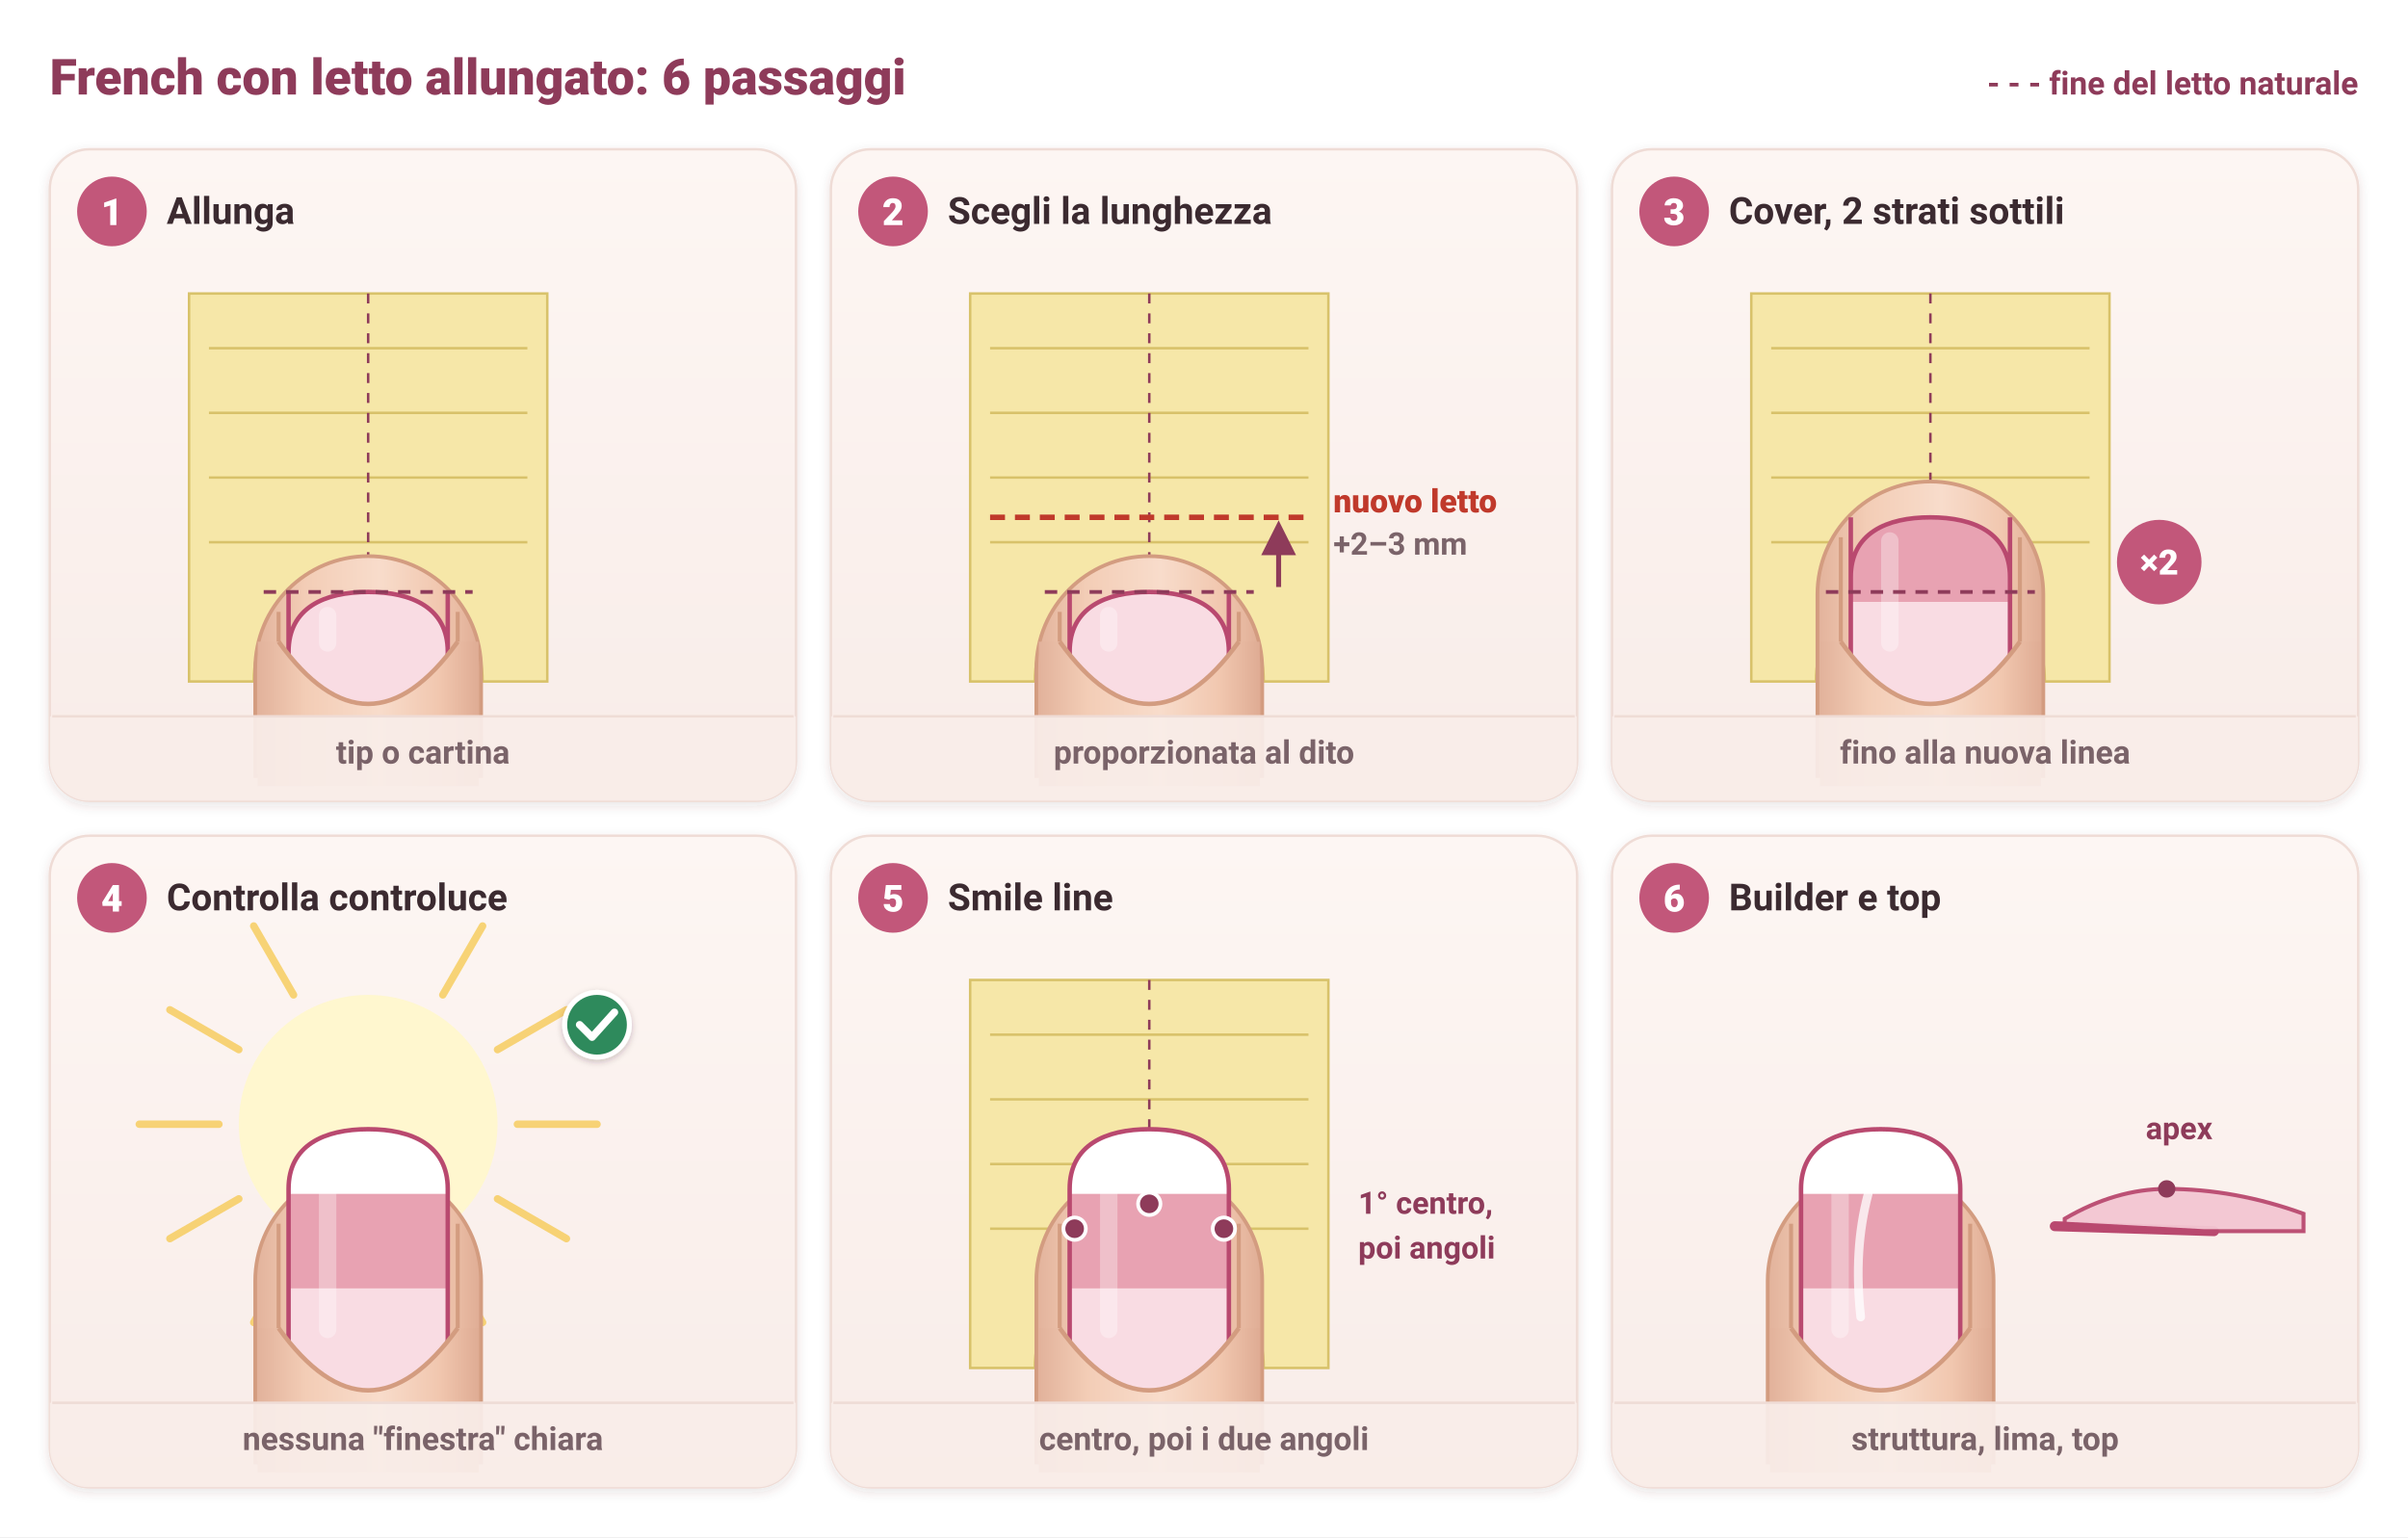
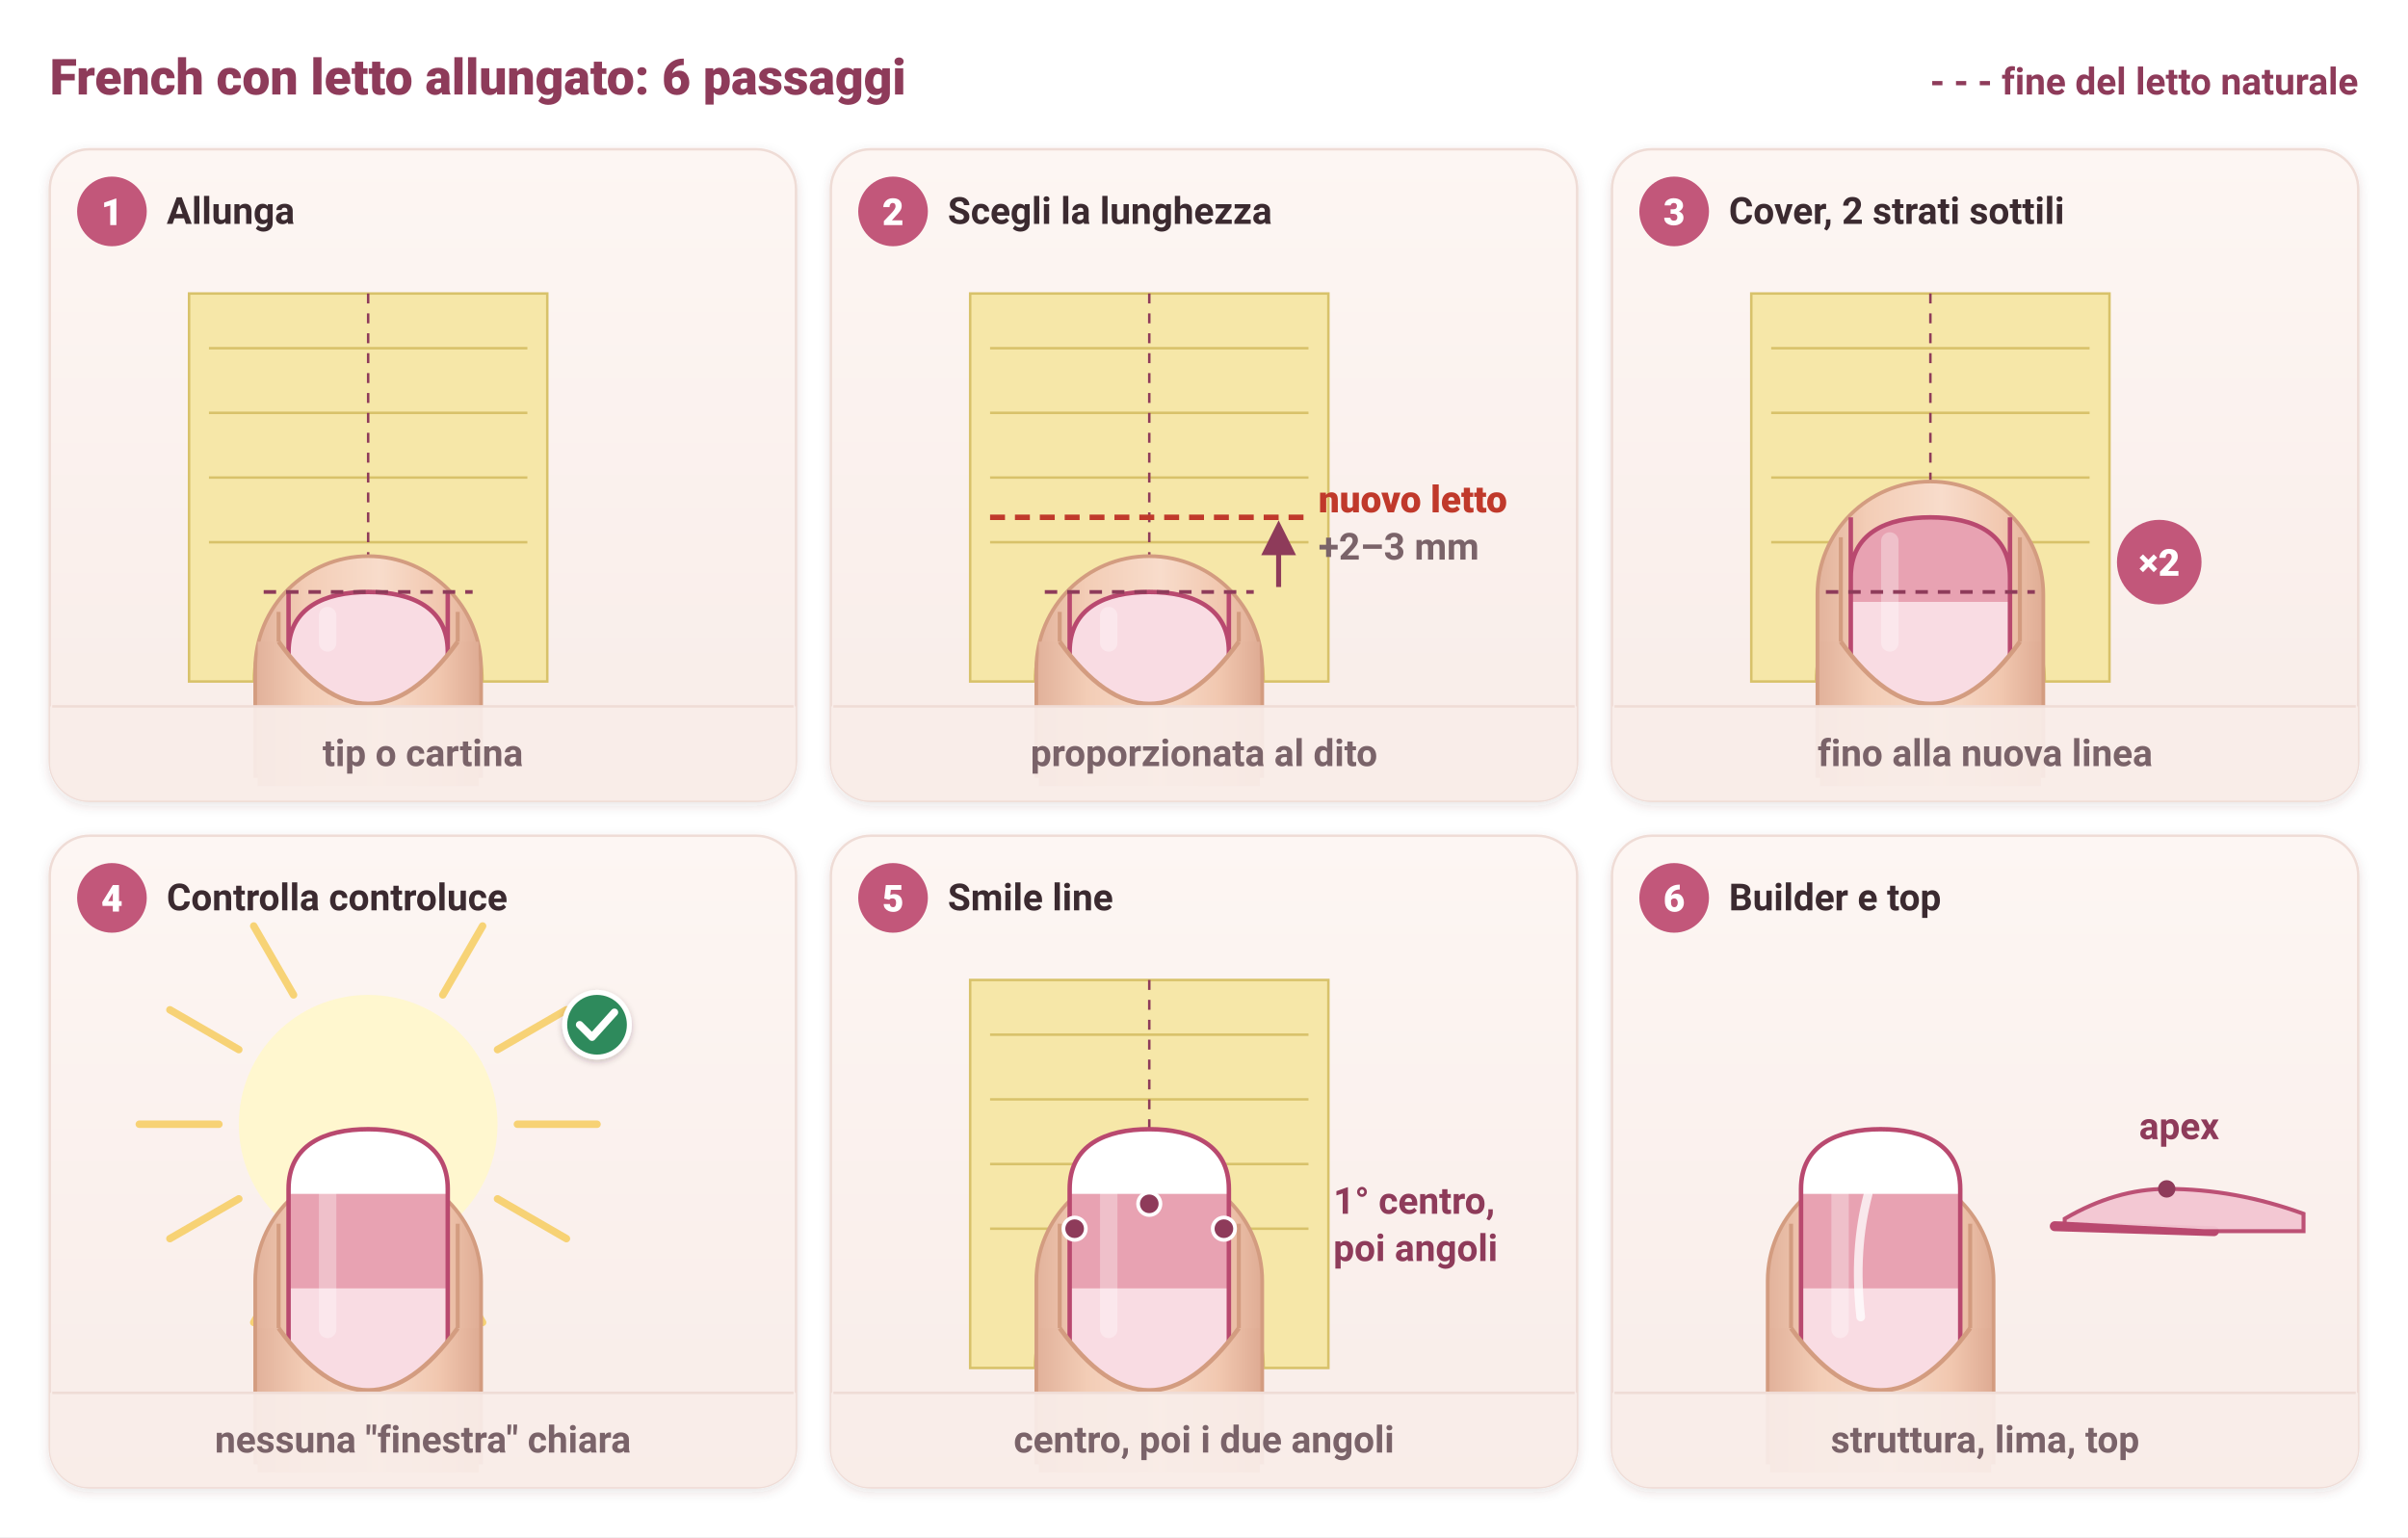
<svg xmlns="http://www.w3.org/2000/svg" viewBox="0 0 968 618" width="968" height="618" font-family="system-ui, -apple-system, 'Segoe UI', Roboto, Arial, sans-serif" role="img">
  <rect width="100%" height="100%" fill="#ffffff" />
  <defs>
    <linearGradient id="nxSkin" x1="0" y1="0" x2="1" y2="0">
      <stop offset="0" stop-color="#e2b29b" />
      <stop offset=".22" stop-color="#f3cdb6" />
      <stop offset=".55" stop-color="#f8dccb" />
      <stop offset=".82" stop-color="#f1c7af" />
      <stop offset="1" stop-color="#dfac94" />
    </linearGradient>
    <linearGradient id="nxPanel" x1="0" y1="0" x2="0" y2="1">
      <stop offset="0" stop-color="#fdf6f3" />
      <stop offset="1" stop-color="#f8ece8" />
    </linearGradient>
    <filter id="nxSh" x="-5%" y="-5%" width="110%" height="115%">
      <feDropShadow dx="0" dy="1.5" stdDeviation="2.2" flood-color="#5a2a3a" flood-opacity=".13" />
    </filter>
    <filter id="nxShS" x="-20%" y="-20%" width="140%" height="150%">
      <feDropShadow dx="0" dy="1" stdDeviation="1.2" flood-color="#3b2a30" flood-opacity=".25" />
    </filter>
  </defs>
  <defs>
    <marker id="ar" viewBox="0 0 10 10" refX="8" refY="5" markerWidth="7" markerHeight="7" orient="auto-start-reverse">
      <path d="M0,0 L10,5 L0,10 z" fill="#8e3b5a" />
    </marker>
    <marker id="arw" viewBox="0 0 10 10" refX="8" refY="5" markerWidth="7" markerHeight="7" orient="auto-start-reverse">
      <path d="M0,0 L10,5 L0,10 z" fill="#7a6369" />
    </marker>
  </defs>
  <text x="20.0" y="38.0" font-size="20" text-anchor="start" font-weight="800" fill="#8e3b5a">French con letto allungato: 6 passaggi</text>
-   <text x="948.0" y="38.0" font-size="13" text-anchor="end" font-weight="700" fill="#8e3b5a">- - -  fine del letto naturale</text>
+   <text x="948.0" y="38.0" font-size="15" text-anchor="end" font-weight="700" fill="#8e3b5a">- - -  fine del letto naturale</text>
  <defs>
    <clipPath id="dk36">
      <rect x="20" y="60" width="300" height="262" rx="16" />
    </clipPath>
  </defs>
  <rect x="20" y="60" width="300" height="262" rx="16" fill="url(#nxPanel)" stroke="#efdcd6" stroke-width="1" filter="url(#nxSh)" />
  <g clip-path="url(#dk36)">
    <g transform="translate(20.0,60.0) rotate(0.0) scale(1.000)">
      <path d="M56.0,214.0 L56.0,58.0 L200.0,58.0 L200.0,214.0 L174.0,214.0 A46.0,48.0 0 0 0 82.0,214.0 Z" fill="#f6e7a8" stroke="#d8c26a" />
      <line x1="64.0" y1="158.0" x2="192.0" y2="158.0" stroke="#d8c26a" />
      <line x1="64.0" y1="132.0" x2="192.0" y2="132.0" stroke="#d8c26a" />
      <line x1="64.0" y1="106.0" x2="192.0" y2="106.0" stroke="#d8c26a" />
      <line x1="64.0" y1="80.0" x2="192.0" y2="80.0" stroke="#d8c26a" />
      <line x1="128.0" y1="58.0" x2="128.0" y2="170.0" stroke="#8e3b5a" stroke-dasharray="4 4" />
      <path d="M82.6,252.0 L82.6,209.0 A45.4,45.4 0 0 1 173.4,209.0 L173.4,252.0 Z" fill="url(#nxSkin)" stroke="#d39c80" stroke-width="1.5" />
      <defs>
        <clipPath id="c35">
          <path d="M96.0,232.0 L160.0,232.0 L160.0,178.0 L160.0,202.0 C160.0,184.4 145.6,178.0 128.0,178.0 C110.4,178.0 96.0,184.4 96.0,202.0 L96.0,178.0 Z" />
        </clipPath>
      </defs>
      <path d="M96.0,232.0 L160.0,232.0 L160.0,178.0 L160.0,202.0 C160.0,184.4 145.6,178.0 128.0,178.0 C110.4,178.0 96.0,184.4 96.0,202.0 L96.0,178.0 Z" fill="#f9dce3" />
      <rect x="108.2" y="184.0" width="7.0" height="18.0" rx="3.5" fill="#fff" opacity=".32" clip-path="url(#c35)" />
      <path d="M96.0,232.0 L160.0,232.0 L160.0,178.0 L160.0,202.0 C160.0,184.4 145.6,178.0 128.0,178.0 C110.4,178.0 96.0,184.4 96.0,202.0 L96.0,178.0 Z" fill="none" stroke="#b9496f" stroke-width="1.8" />
      <path d="M83.6,198.0 L92.0,198.0 Q128.0,248.0 164.0,198.0 L172.4,198.0 L172.4,256.0 L83.6,256.0 Z" fill="url(#nxSkin)" />
      <path d="M92.0,198.0 Q128.0,248.0 164.0,198.0" fill="none" stroke="#d39c80" stroke-width="1.8" />
      <path d="M92.0,198.0 L92.0,186.0" stroke="#d39c80" stroke-width="1.6" />
      <path d="M164.0,198.0 L164.0,186.0" stroke="#d39c80" stroke-width="1.6" />
      <line x1="86.0" y1="178.0" x2="170.0" y2="178.0" stroke="#8e3b5a" stroke-width="1.5" stroke-dasharray="5 4" />
    </g>
  </g>
-   <rect x="20" y="288" width="300" height="34" fill="#f9ede9" opacity=".93" clip-path="url(#dk36)" />
-   <line x1="21" y1="288" x2="319" y2="288" stroke="#efdcd6" stroke-width="1" />
+   <rect x="20" y="284" width="300" height="38" fill="#f9ede9" opacity=".93" clip-path="url(#dk36)" />
+   <line x1="21" y1="284" x2="319" y2="284" stroke="#efdcd6" stroke-width="1" />
  <circle cx="45" cy="85" r="14" fill="#c2577a" />
  <text x="45.0" y="90.5" font-size="15" text-anchor="middle" font-weight="800" fill="#fff">1</text>
  <text x="67.0" y="90.0" font-size="15.0" text-anchor="start" font-weight="700" fill="#3b2a30">Allunga</text>
-   <text x="170.0" y="307.0" font-size="13.0" text-anchor="middle" font-weight="700" fill="#7a6369">tip o cartina</text>
+   <text x="170.0" y="308.0" font-size="15.0" text-anchor="middle" font-weight="700" fill="#7a6369">tip o cartina</text>
  <defs>
    <clipPath id="dk38">
      <rect x="334" y="60" width="300" height="262" rx="16" />
    </clipPath>
  </defs>
  <rect x="334" y="60" width="300" height="262" rx="16" fill="url(#nxPanel)" stroke="#efdcd6" stroke-width="1" filter="url(#nxSh)" />
  <g clip-path="url(#dk38)">
    <g transform="translate(334.0,60.0) rotate(0.0) scale(1.000)">
      <path d="M56.0,214.0 L56.0,58.0 L200.0,58.0 L200.0,214.0 L174.0,214.0 A46.0,48.0 0 0 0 82.0,214.0 Z" fill="#f6e7a8" stroke="#d8c26a" />
      <line x1="64.0" y1="158.0" x2="192.0" y2="158.0" stroke="#d8c26a" />
      <line x1="64.0" y1="132.0" x2="192.0" y2="132.0" stroke="#d8c26a" />
      <line x1="64.0" y1="106.0" x2="192.0" y2="106.0" stroke="#d8c26a" />
      <line x1="64.0" y1="80.0" x2="192.0" y2="80.0" stroke="#d8c26a" />
      <line x1="128.0" y1="58.0" x2="128.0" y2="170.0" stroke="#8e3b5a" stroke-dasharray="4 4" />
      <path d="M82.6,252.0 L82.6,209.0 A45.4,45.4 0 0 1 173.4,209.0 L173.4,252.0 Z" fill="url(#nxSkin)" stroke="#d39c80" stroke-width="1.5" />
      <defs>
        <clipPath id="c37">
          <path d="M96.0,232.0 L160.0,232.0 L160.0,178.0 L160.0,202.0 C160.0,184.4 145.6,178.0 128.0,178.0 C110.4,178.0 96.0,184.4 96.0,202.0 L96.0,178.0 Z" />
        </clipPath>
      </defs>
      <path d="M96.0,232.0 L160.0,232.0 L160.0,178.0 L160.0,202.0 C160.0,184.4 145.6,178.0 128.0,178.0 C110.4,178.0 96.0,184.4 96.0,202.0 L96.0,178.0 Z" fill="#f9dce3" />
      <rect x="108.2" y="184.0" width="7.0" height="18.0" rx="3.5" fill="#fff" opacity=".32" clip-path="url(#c37)" />
      <path d="M96.0,232.0 L160.0,232.0 L160.0,178.0 L160.0,202.0 C160.0,184.4 145.6,178.0 128.0,178.0 C110.4,178.0 96.0,184.4 96.0,202.0 L96.0,178.0 Z" fill="none" stroke="#b9496f" stroke-width="1.8" />
      <path d="M83.6,198.0 L92.0,198.0 Q128.0,248.0 164.0,198.0 L172.4,198.0 L172.4,256.0 L83.6,256.0 Z" fill="url(#nxSkin)" />
      <path d="M92.0,198.0 Q128.0,248.0 164.0,198.0" fill="none" stroke="#d39c80" stroke-width="1.8" />
      <path d="M92.0,198.0 L92.0,186.0" stroke="#d39c80" stroke-width="1.6" />
      <path d="M164.0,198.0 L164.0,186.0" stroke="#d39c80" stroke-width="1.6" />
      <line x1="86.0" y1="178.0" x2="170.0" y2="178.0" stroke="#8e3b5a" stroke-width="1.5" stroke-dasharray="5 4" />
      <line x1="64.0" y1="148.0" x2="192.0" y2="148.0" stroke="#c0392b" stroke-width="2.2" stroke-dasharray="6 4" />
-       <text x="202.0" y="146.0" font-size="13" text-anchor="start" font-weight="800" fill="#c0392b">nuovo letto</text>
-       <text x="202.0" y="163.0" font-size="12.5" text-anchor="start" font-weight="700" fill="#7a6369">+2–3 mm</text>
+       <text x="196.0" y="146.0" font-size="15" text-anchor="start" font-weight="800" fill="#c0392b">nuovo letto</text>
+       <text x="196.0" y="165.0" font-size="15" text-anchor="start" font-weight="700" fill="#7a6369">+2–3 mm</text>
      <line x1="180.0" y1="176.0" x2="180.0" y2="152.0" stroke="#8e3b5a" stroke-width="2" marker-end="url(#ar)" />
    </g>
  </g>
-   <rect x="334" y="288" width="300" height="34" fill="#f9ede9" opacity=".93" clip-path="url(#dk38)" />
-   <line x1="335" y1="288" x2="633" y2="288" stroke="#efdcd6" stroke-width="1" />
+   <rect x="334" y="284" width="300" height="38" fill="#f9ede9" opacity=".93" clip-path="url(#dk38)" />
+   <line x1="335" y1="284" x2="633" y2="284" stroke="#efdcd6" stroke-width="1" />
  <circle cx="359" cy="85" r="14" fill="#c2577a" />
  <text x="359.0" y="90.5" font-size="15" text-anchor="middle" font-weight="800" fill="#fff">2</text>
  <text x="381.0" y="90.0" font-size="15.0" text-anchor="start" font-weight="700" fill="#3b2a30">Scegli la lunghezza</text>
-   <text x="484.0" y="307.0" font-size="13.0" text-anchor="middle" font-weight="700" fill="#7a6369">proporzionata al dito</text>
+   <text x="484.0" y="308.0" font-size="15.0" text-anchor="middle" font-weight="700" fill="#7a6369">proporzionata al dito</text>
  <defs>
    <clipPath id="dk40">
      <rect x="648" y="60" width="300" height="262" rx="16" />
    </clipPath>
  </defs>
  <rect x="648" y="60" width="300" height="262" rx="16" fill="url(#nxPanel)" stroke="#efdcd6" stroke-width="1" filter="url(#nxSh)" />
  <g clip-path="url(#dk40)">
    <g transform="translate(648.0,60.0) rotate(0.0) scale(1.000)">
      <path d="M56.0,214.0 L56.0,58.0 L200.0,58.0 L200.0,214.0 L174.0,214.0 A46.0,48.0 0 0 0 82.0,214.0 Z" fill="#f6e7a8" stroke="#d8c26a" />
      <line x1="64.0" y1="158.0" x2="192.0" y2="158.0" stroke="#d8c26a" />
      <line x1="64.0" y1="132.0" x2="192.0" y2="132.0" stroke="#d8c26a" />
      <line x1="64.0" y1="106.0" x2="192.0" y2="106.0" stroke="#d8c26a" />
      <line x1="64.0" y1="80.0" x2="192.0" y2="80.0" stroke="#d8c26a" />
      <line x1="128.0" y1="58.0" x2="128.0" y2="170.0" stroke="#8e3b5a" stroke-dasharray="4 4" />
      <path d="M82.6,252.0 L82.6,179.0 A45.4,45.4 0 0 1 173.4,179.0 L173.4,252.0 Z" fill="url(#nxSkin)" stroke="#d39c80" stroke-width="1.5" />
      <defs>
        <clipPath id="c39">
          <path d="M96.0,232.0 L160.0,232.0 L160.0,148.0 L160.0,172.0 C160.0,154.4 145.6,148.0 128.0,148.0 C110.4,148.0 96.0,154.4 96.0,172.0 L96.0,148.0 Z" />
        </clipPath>
      </defs>
      <path d="M96.0,232.0 L160.0,232.0 L160.0,148.0 L160.0,172.0 C160.0,154.4 145.6,148.0 128.0,148.0 C110.4,148.0 96.0,154.4 96.0,172.0 L96.0,148.0 Z" fill="#f9dce3" />
      <rect x="88.0" y="144.0" width="80.0" height="38.0" fill="#e8a2b2" clip-path="url(#c39)" />
      <rect x="108.2" y="154.0" width="7.0" height="48.0" rx="3.5" fill="#fff" opacity=".32" clip-path="url(#c39)" />
      <path d="M96.0,232.0 L160.0,232.0 L160.0,148.0 L160.0,172.0 C160.0,154.4 145.6,148.0 128.0,148.0 C110.4,148.0 96.0,154.4 96.0,172.0 L96.0,148.0 Z" fill="none" stroke="#b9496f" stroke-width="1.8" />
      <path d="M83.6,198.0 L92.0,198.0 Q128.0,248.0 164.0,198.0 L172.4,198.0 L172.4,256.0 L83.6,256.0 Z" fill="url(#nxSkin)" />
      <path d="M92.0,198.0 Q128.0,248.0 164.0,198.0" fill="none" stroke="#d39c80" stroke-width="1.8" />
      <path d="M92.0,198.0 L92.0,156.0" stroke="#d39c80" stroke-width="1.6" />
      <path d="M164.0,198.0 L164.0,156.0" stroke="#d39c80" stroke-width="1.6" />
      <line x1="86.0" y1="178.0" x2="170.0" y2="178.0" stroke="#8e3b5a" stroke-width="1.5" stroke-dasharray="5 4" />
      <circle cx="220.0" cy="166.0" r="17.0" fill="#c2577a" stroke="none" stroke-width="0" />
-       <text x="220.0" y="171.0" font-size="14" text-anchor="middle" font-weight="800" fill="#fff">×2</text>
-     </g>
-   </g>
-   <rect x="648" y="288" width="300" height="34" fill="#f9ede9" opacity=".93" clip-path="url(#dk40)" />
-   <line x1="649" y1="288" x2="947" y2="288" stroke="#efdcd6" stroke-width="1" />
+       <text x="220.0" y="171.5" font-size="15" text-anchor="middle" font-weight="800" fill="#fff">×2</text>
+     </g>
+   </g>
+   <rect x="648" y="284" width="300" height="38" fill="#f9ede9" opacity=".93" clip-path="url(#dk40)" />
+   <line x1="649" y1="284" x2="947" y2="284" stroke="#efdcd6" stroke-width="1" />
  <circle cx="673" cy="85" r="14" fill="#c2577a" />
  <text x="673.0" y="90.5" font-size="15" text-anchor="middle" font-weight="800" fill="#fff">3</text>
  <text x="695.0" y="90.0" font-size="15.0" text-anchor="start" font-weight="700" fill="#3b2a30">Cover, 2 strati sottili</text>
-   <text x="798.0" y="307.0" font-size="13.0" text-anchor="middle" font-weight="700" fill="#7a6369">fino alla nuova linea</text>
+   <text x="798.0" y="308.0" font-size="15.0" text-anchor="middle" font-weight="700" fill="#7a6369">fino alla nuova linea</text>
  <defs>
    <clipPath id="dk42">
      <rect x="20" y="336" width="300" height="262" rx="16" />
    </clipPath>
  </defs>
  <rect x="20" y="336" width="300" height="262" rx="16" fill="url(#nxPanel)" stroke="#efdcd6" stroke-width="1" filter="url(#nxSh)" />
  <g clip-path="url(#dk42)">
    <g transform="translate(20.0,336.0) rotate(0.0) scale(1.000)">
      <line x1="158.0" y1="64.0" x2="174.0" y2="36.3" stroke="#f5c542" stroke-width="3" stroke-linecap="round" opacity=".7" />
      <line x1="180.0" y1="86.0" x2="207.7" y2="70.0" stroke="#f5c542" stroke-width="3" stroke-linecap="round" opacity=".7" />
      <line x1="188.0" y1="116.0" x2="220.0" y2="116.0" stroke="#f5c542" stroke-width="3" stroke-linecap="round" opacity=".7" />
      <line x1="180.0" y1="146.0" x2="207.7" y2="162.0" stroke="#f5c542" stroke-width="3" stroke-linecap="round" opacity=".7" />
      <line x1="158.0" y1="168.0" x2="174.0" y2="195.7" stroke="#f5c542" stroke-width="3" stroke-linecap="round" opacity=".7" />
      <line x1="128.0" y1="176.0" x2="128.0" y2="208.0" stroke="#f5c542" stroke-width="3" stroke-linecap="round" opacity=".7" />
      <line x1="98.0" y1="168.0" x2="82.0" y2="195.7" stroke="#f5c542" stroke-width="3" stroke-linecap="round" opacity=".7" />
      <line x1="76.0" y1="146.0" x2="48.3" y2="162.0" stroke="#f5c542" stroke-width="3" stroke-linecap="round" opacity=".7" />
      <line x1="68.0" y1="116.0" x2="36.0" y2="116.0" stroke="#f5c542" stroke-width="3" stroke-linecap="round" opacity=".7" />
      <line x1="76.0" y1="86.0" x2="48.3" y2="70.0" stroke="#f5c542" stroke-width="3" stroke-linecap="round" opacity=".7" />
      <line x1="98.0" y1="64.0" x2="82.0" y2="36.3" stroke="#f5c542" stroke-width="3" stroke-linecap="round" opacity=".7" />
      <circle cx="128.0" cy="116.0" r="52.0" fill="#fff7cf" stroke="none" stroke-width="0" />
      <path d="M82.6,252.0 L82.6,179.0 A45.4,45.4 0 0 1 173.4,179.0 L173.4,252.0 Z" fill="url(#nxSkin)" stroke="#d39c80" stroke-width="1.5" />
      <defs>
        <clipPath id="c41">
          <path d="M96.0,232.0 L160.0,232.0 L160.0,148.0 L160.0,142.0 C160.0,124.4 145.6,118.0 128.0,118.0 C110.4,118.0 96.0,124.4 96.0,142.0 L96.0,148.0 Z" />
        </clipPath>
      </defs>
      <path d="M96.0,232.0 L160.0,232.0 L160.0,148.0 L160.0,142.0 C160.0,124.4 145.6,118.0 128.0,118.0 C110.4,118.0 96.0,124.4 96.0,142.0 L96.0,148.0 Z" fill="#f9dce3" />
      <path d="M90.0,154.0 Q128.0,142.0 166.0,154.0 L166.0,58.0 L90.0,58.0 Z" fill="#ffffff" clip-path="url(#c41)" />
      <rect x="88.0" y="144.0" width="80.0" height="38.0" fill="#e8a2b2" clip-path="url(#c41)" />
      <rect x="108.2" y="124.0" width="7.0" height="78.0" rx="3.5" fill="#fff" opacity=".32" clip-path="url(#c41)" />
      <path d="M96.0,232.0 L160.0,232.0 L160.0,148.0 L160.0,142.0 C160.0,124.4 145.6,118.0 128.0,118.0 C110.4,118.0 96.0,124.4 96.0,142.0 L96.0,148.0 Z" fill="none" stroke="#b9496f" stroke-width="1.8" />
      <path d="M83.6,198.0 L92.0,198.0 Q128.0,248.0 164.0,198.0 L172.4,198.0 L172.4,256.0 L83.6,256.0 Z" fill="url(#nxSkin)" />
      <path d="M92.0,198.0 Q128.0,248.0 164.0,198.0" fill="none" stroke="#d39c80" stroke-width="1.8" />
      <path d="M92.0,198.0 L92.0,156.0" stroke="#d39c80" stroke-width="1.6" />
      <path d="M164.0,198.0 L164.0,156.0" stroke="#d39c80" stroke-width="1.6" />
      <circle cx="220.0" cy="76.0" r="13" fill="#2f8a5b" stroke="#fff" stroke-width="2" filter="url(#nxShS)" />
      <path d="M213.0,76.0 l5,5 l9,-10" stroke="#fff" stroke-width="3" fill="none" stroke-linecap="round" stroke-linejoin="round" />
    </g>
  </g>
-   <rect x="20" y="564" width="300" height="34" fill="#f9ede9" opacity=".93" clip-path="url(#dk42)" />
-   <line x1="21" y1="564" x2="319" y2="564" stroke="#efdcd6" stroke-width="1" />
+   <rect x="20" y="560" width="300" height="38" fill="#f9ede9" opacity=".93" clip-path="url(#dk42)" />
+   <line x1="21" y1="560" x2="319" y2="560" stroke="#efdcd6" stroke-width="1" />
  <circle cx="45" cy="361" r="14" fill="#c2577a" />
  <text x="45.0" y="366.5" font-size="15" text-anchor="middle" font-weight="800" fill="#fff">4</text>
  <text x="67.0" y="366.0" font-size="15.0" text-anchor="start" font-weight="700" fill="#3b2a30">Controlla controluce</text>
-   <text x="170.0" y="583.0" font-size="13.0" text-anchor="middle" font-weight="700" fill="#7a6369">nessuna "finestra" chiara</text>
+   <text x="170.0" y="584.0" font-size="15.0" text-anchor="middle" font-weight="700" fill="#7a6369">nessuna "finestra" chiara</text>
  <defs>
    <clipPath id="dk44">
      <rect x="334" y="336" width="300" height="262" rx="16" />
    </clipPath>
  </defs>
  <rect x="334" y="336" width="300" height="262" rx="16" fill="url(#nxPanel)" stroke="#efdcd6" stroke-width="1" filter="url(#nxSh)" />
  <g clip-path="url(#dk44)">
    <g transform="translate(334.0,336.0) rotate(0.0) scale(1.000)">
      <path d="M56.0,214.0 L56.0,58.0 L200.0,58.0 L200.0,214.0 L174.0,214.0 A46.0,48.0 0 0 0 82.0,214.0 Z" fill="#f6e7a8" stroke="#d8c26a" />
      <line x1="64.0" y1="158.0" x2="192.0" y2="158.0" stroke="#d8c26a" />
      <line x1="64.0" y1="132.0" x2="192.0" y2="132.0" stroke="#d8c26a" />
      <line x1="64.0" y1="106.0" x2="192.0" y2="106.0" stroke="#d8c26a" />
      <line x1="64.0" y1="80.0" x2="192.0" y2="80.0" stroke="#d8c26a" />
      <line x1="128.0" y1="58.0" x2="128.0" y2="170.0" stroke="#8e3b5a" stroke-dasharray="4 4" />
      <path d="M82.6,252.0 L82.6,179.0 A45.4,45.4 0 0 1 173.4,179.0 L173.4,252.0 Z" fill="url(#nxSkin)" stroke="#d39c80" stroke-width="1.5" />
      <defs>
        <clipPath id="c43">
          <path d="M96.0,232.0 L160.0,232.0 L160.0,148.0 L160.0,142.0 C160.0,124.4 145.6,118.0 128.0,118.0 C110.4,118.0 96.0,124.4 96.0,142.0 L96.0,148.0 Z" />
        </clipPath>
      </defs>
      <path d="M96.0,232.0 L160.0,232.0 L160.0,148.0 L160.0,142.0 C160.0,124.4 145.6,118.0 128.0,118.0 C110.4,118.0 96.0,124.4 96.0,142.0 L96.0,148.0 Z" fill="#f9dce3" />
      <path d="M90.0,158.0 Q128.0,138.0 166.0,158.0 L166.0,58.0 L90.0,58.0 Z" fill="#ffffff" clip-path="url(#c43)" />
      <rect x="88.0" y="144.0" width="80.0" height="38.0" fill="#e8a2b2" clip-path="url(#c43)" />
      <rect x="108.2" y="124.0" width="7.0" height="78.0" rx="3.5" fill="#fff" opacity=".32" clip-path="url(#c43)" />
      <path d="M96.0,232.0 L160.0,232.0 L160.0,148.0 L160.0,142.0 C160.0,124.4 145.6,118.0 128.0,118.0 C110.4,118.0 96.0,124.4 96.0,142.0 L96.0,148.0 Z" fill="none" stroke="#b9496f" stroke-width="1.8" />
      <path d="M83.6,198.0 L92.0,198.0 Q128.0,248.0 164.0,198.0 L172.4,198.0 L172.4,256.0 L83.6,256.0 Z" fill="url(#nxSkin)" />
      <path d="M92.0,198.0 Q128.0,248.0 164.0,198.0" fill="none" stroke="#d39c80" stroke-width="1.8" />
      <path d="M92.0,198.0 L92.0,156.0" stroke="#d39c80" stroke-width="1.6" />
      <path d="M164.0,198.0 L164.0,156.0" stroke="#d39c80" stroke-width="1.6" />
      <circle cx="128.0" cy="148.0" r="4.5" fill="#8e3b5a" stroke="#fff" stroke-width="1.5" />
      <circle cx="98.0" cy="158.0" r="4.5" fill="#8e3b5a" stroke="#fff" stroke-width="1.5" />
      <circle cx="158.0" cy="158.0" r="4.5" fill="#8e3b5a" stroke="#fff" stroke-width="1.5" />
-       <text x="212.0" y="152.0" font-size="12.5" text-anchor="start" font-weight="700" fill="#8e3b5a">1° centro,</text>
-       <text x="212.0" y="170.0" font-size="12.5" text-anchor="start" font-weight="700" fill="#8e3b5a">poi angoli</text>
-     </g>
-   </g>
-   <rect x="334" y="564" width="300" height="34" fill="#f9ede9" opacity=".93" clip-path="url(#dk44)" />
-   <line x1="335" y1="564" x2="633" y2="564" stroke="#efdcd6" stroke-width="1" />
+       <text x="202.0" y="152.0" font-size="15" text-anchor="start" font-weight="700" fill="#8e3b5a">1° centro,</text>
+       <text x="202.0" y="171.0" font-size="15" text-anchor="start" font-weight="700" fill="#8e3b5a">poi angoli</text>
+     </g>
+   </g>
+   <rect x="334" y="560" width="300" height="38" fill="#f9ede9" opacity=".93" clip-path="url(#dk44)" />
+   <line x1="335" y1="560" x2="633" y2="560" stroke="#efdcd6" stroke-width="1" />
  <circle cx="359" cy="361" r="14" fill="#c2577a" />
  <text x="359.0" y="366.5" font-size="15" text-anchor="middle" font-weight="800" fill="#fff">5</text>
  <text x="381.0" y="366.0" font-size="15.0" text-anchor="start" font-weight="700" fill="#3b2a30">Smile line</text>
-   <text x="484.0" y="583.0" font-size="13.0" text-anchor="middle" font-weight="700" fill="#7a6369">centro, poi i due angoli</text>
+   <text x="484.0" y="584.0" font-size="15.0" text-anchor="middle" font-weight="700" fill="#7a6369">centro, poi i due angoli</text>
  <defs>
    <clipPath id="dk46">
      <rect x="648" y="336" width="300" height="262" rx="16" />
    </clipPath>
  </defs>
  <rect x="648" y="336" width="300" height="262" rx="16" fill="url(#nxPanel)" stroke="#efdcd6" stroke-width="1" filter="url(#nxSh)" />
  <g clip-path="url(#dk46)">
    <g transform="translate(648.0,336.0) rotate(0.0) scale(1.000)">
      <path d="M62.6,252.0 L62.6,179.0 A45.4,45.4 0 0 1 153.4,179.0 L153.4,252.0 Z" fill="url(#nxSkin)" stroke="#d39c80" stroke-width="1.5" />
      <defs>
        <clipPath id="c45">
          <path d="M76.0,232.0 L140.0,232.0 L140.0,148.0 L140.0,142.0 C140.0,124.4 125.6,118.0 108.0,118.0 C90.4,118.0 76.0,124.4 76.0,142.0 L76.0,148.0 Z" />
        </clipPath>
      </defs>
      <path d="M76.0,232.0 L140.0,232.0 L140.0,148.0 L140.0,142.0 C140.0,124.4 125.6,118.0 108.0,118.0 C90.4,118.0 76.0,124.4 76.0,142.0 L76.0,148.0 Z" fill="#f9dce3" />
      <path d="M70.0,158.0 Q108.0,138.0 146.0,158.0 L146.0,58.0 L70.0,58.0 Z" fill="#ffffff" clip-path="url(#c45)" />
      <rect x="68.0" y="144.0" width="80.0" height="38.0" fill="#e8a2b2" clip-path="url(#c45)" />
      <rect x="88.2" y="124.0" width="7.0" height="78.0" rx="3.5" fill="#fff" opacity=".32" clip-path="url(#c45)" />
      <path d="M76.0,232.0 L140.0,232.0 L140.0,148.0 L140.0,142.0 C140.0,124.4 125.6,118.0 108.0,118.0 C90.4,118.0 76.0,124.4 76.0,142.0 L76.0,148.0 Z" fill="none" stroke="#b9496f" stroke-width="1.8" />
      <path d="M63.6,198.0 L72.0,198.0 Q108.0,248.0 144.0,198.0 L152.4,198.0 L152.4,256.0 L63.6,256.0 Z" fill="url(#nxSkin)" />
      <path d="M72.0,198.0 Q108.0,248.0 144.0,198.0" fill="none" stroke="#d39c80" stroke-width="1.8" />
      <path d="M72.0,198.0 L72.0,156.0" stroke="#d39c80" stroke-width="1.6" />
      <path d="M144.0,198.0 L144.0,156.0" stroke="#d39c80" stroke-width="1.6" />
      <path d="M100.0,193.5 Q97.0,166.5 103.0,144.0" fill="none" stroke="#fff" stroke-width="3.5" stroke-linecap="round" stroke-linejoin="round" opacity=".75" />
      <path d="M178.0,157.0 L242.0,159.0" stroke="#b9496f" stroke-width="4" stroke-linecap="round" />
      <path d="M182.0,154.0 Q202.5,142.0 223.0,142.0 Q250.5,142.0 278.0,152.0 L278.0,159.0 L238.0,159.0 L182.0,156.0 Z" fill="#f2c6d2" stroke="#b9496f" stroke-width="1.6" opacity=".95" />
      <circle cx="223.0" cy="142.0" r="3.5" fill="#8e3b5a" stroke="none" stroke-width="0" />
-       <text x="228.0" y="122.0" font-size="12.5" text-anchor="middle" font-weight="700" fill="#8e3b5a">apex</text>
-     </g>
-   </g>
-   <rect x="648" y="564" width="300" height="34" fill="#f9ede9" opacity=".93" clip-path="url(#dk46)" />
-   <line x1="649" y1="564" x2="947" y2="564" stroke="#efdcd6" stroke-width="1" />
+       <text x="228.0" y="122.0" font-size="15" text-anchor="middle" font-weight="700" fill="#8e3b5a">apex</text>
+     </g>
+   </g>
+   <rect x="648" y="560" width="300" height="38" fill="#f9ede9" opacity=".93" clip-path="url(#dk46)" />
+   <line x1="649" y1="560" x2="947" y2="560" stroke="#efdcd6" stroke-width="1" />
  <circle cx="673" cy="361" r="14" fill="#c2577a" />
  <text x="673.0" y="366.5" font-size="15" text-anchor="middle" font-weight="800" fill="#fff">6</text>
  <text x="695.0" y="366.0" font-size="15.0" text-anchor="start" font-weight="700" fill="#3b2a30">Builder e top</text>
-   <text x="798.0" y="583.0" font-size="13.0" text-anchor="middle" font-weight="700" fill="#7a6369">struttura, lima, top</text>
+   <text x="798.0" y="584.0" font-size="15.0" text-anchor="middle" font-weight="700" fill="#7a6369">struttura, lima, top</text>
</svg>
